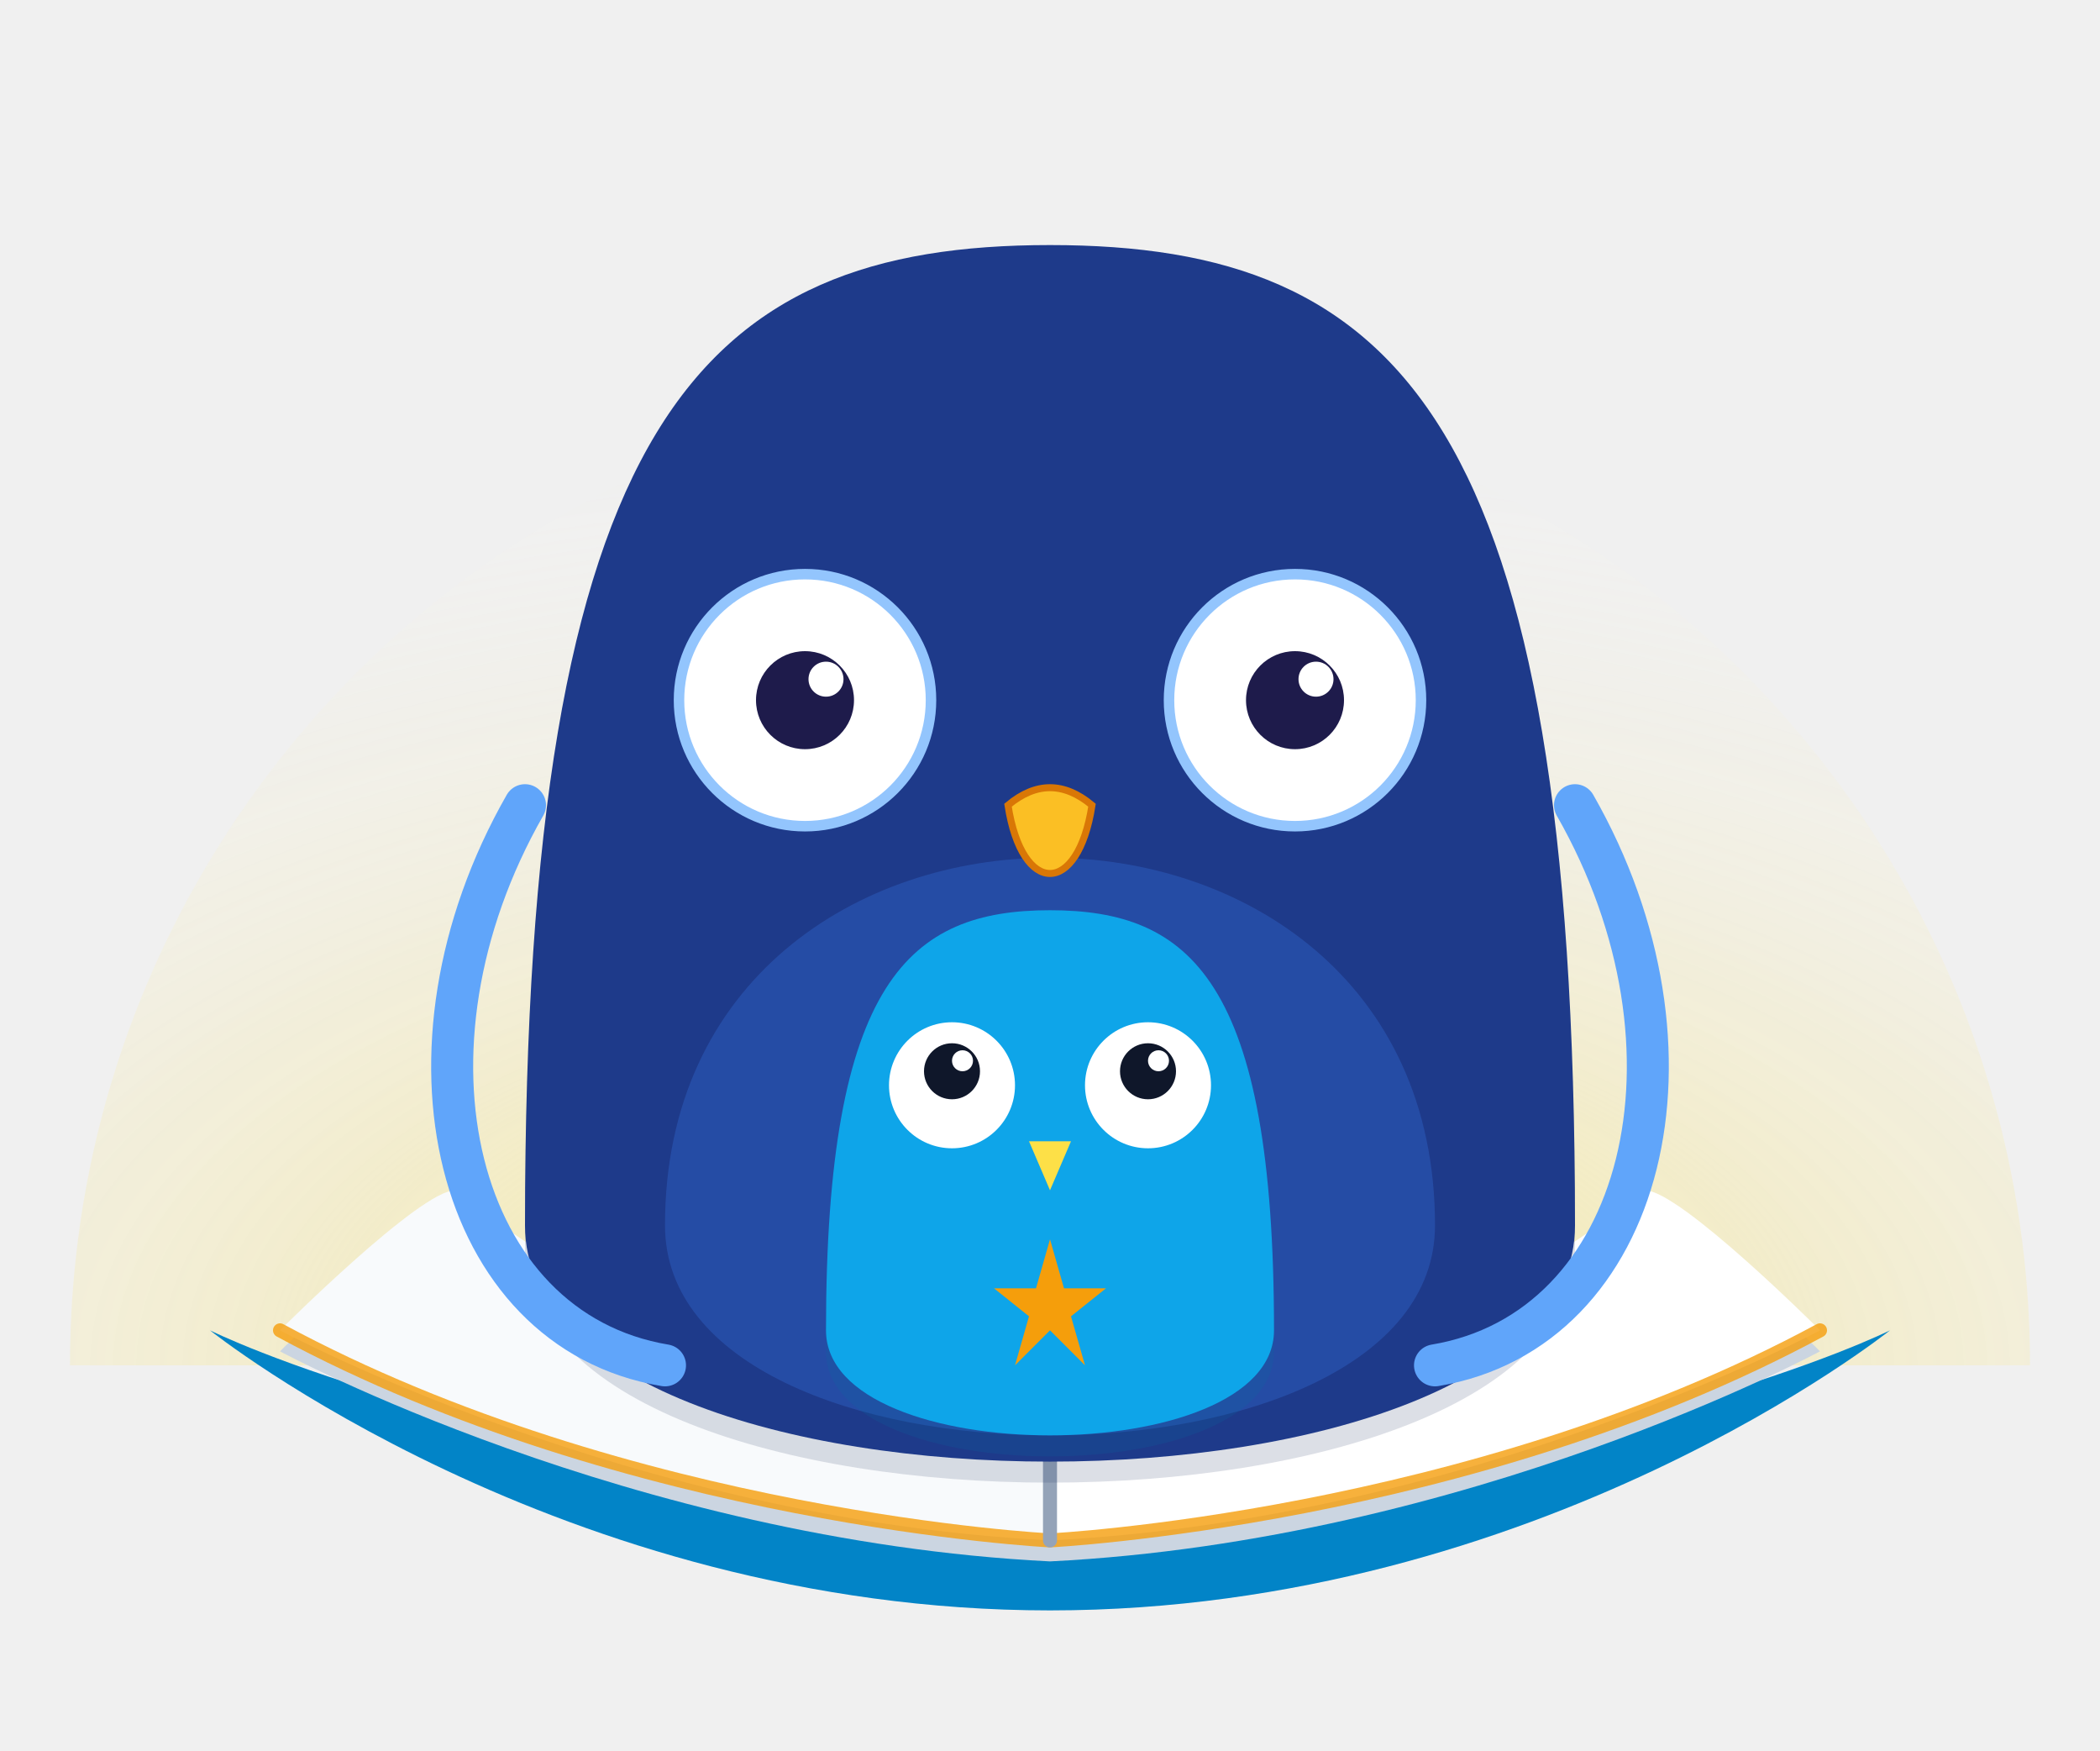
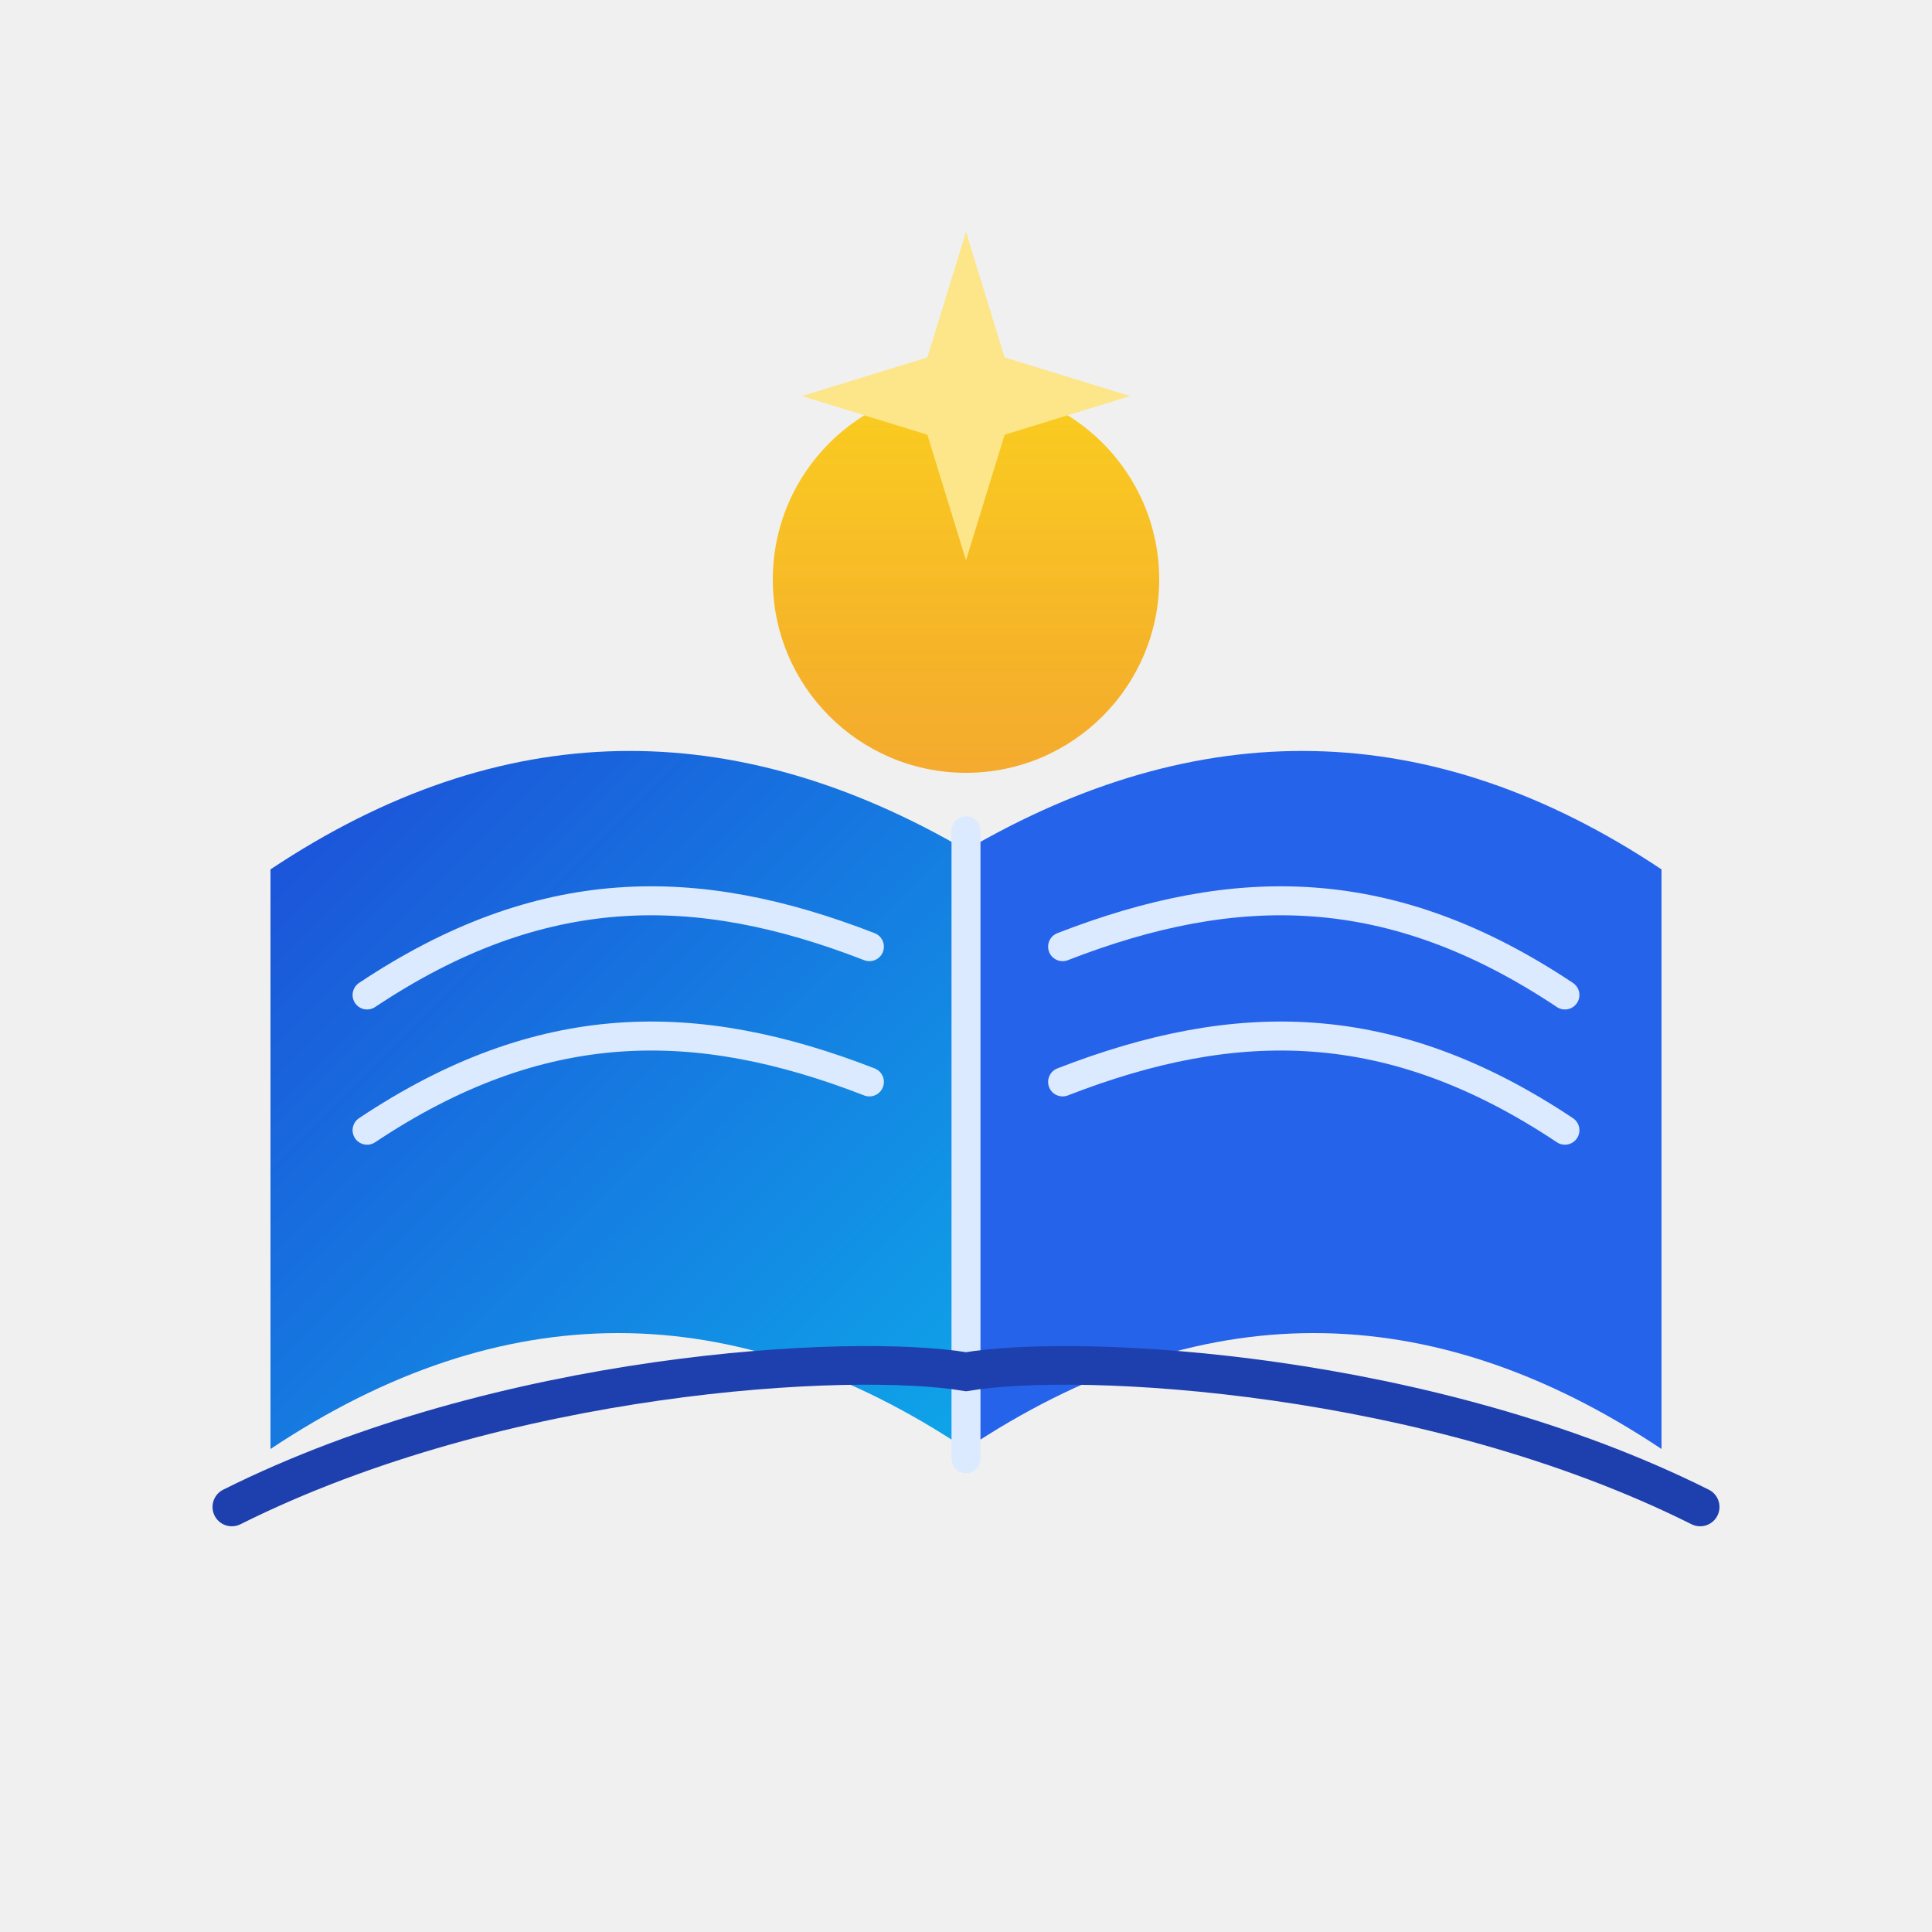
- <svg xmlns="http://www.w3.org/2000/svg" viewBox="50 0 300 250" width="100%" height="100%">
+ <svg xmlns="http://www.w3.org/2000/svg" viewBox="0 0 200 200" width="100%" height="100%">
  <defs>
-     <radialGradient id="knowledgeLight" cx="50%" cy="100%" r="100%">
-       <stop offset="0%" style="stop-color:#fef08a;stop-opacity:0.6" />
-       <stop offset="40%" style="stop-color:#fde047;stop-opacity:0.2" />
-       <stop offset="100%" style="stop-color:#ffffff;stop-opacity:0" />
-     </radialGradient>
+     <linearGradient id="bookBlue" x1="0" y1="0" x2="1" y2="1">
+       <stop offset="0%" stop-color="#1d4ed8" />
+       <stop offset="100%" stop-color="#0ea5e9" />
+     </linearGradient>
+     <linearGradient id="sunGlow" x1="0" y1="0" x2="0" y2="1">
+       <stop offset="0%" stop-color="#facc15" stop-opacity="0.95" />
+       <stop offset="100%" stop-color="#f59e0b" stop-opacity="0.85" />
+     </linearGradient>
  </defs>
-   <path d="M 60,195 A 140 140 0 0 1 340,195 Z" fill="url(#knowledgeLight)" />
-   <g transform="translate(0, 5)">
-     <path d="M 200,210 C 120,205 80,185 80,185 C 80,185 130,225 200,225 C 270,225 320,185 320,185 C 320,185 280,205 200,210 Z" fill="#0284c7" />
-     <path d="M 200,218 C 140,215 90,188 90,188 C 90,188 110,168 115,168 C 140,188 170,198 200,198 Z" fill="#cbd5e1" />
-     <path d="M 200,215 C 140,212 90,185 90,185 C 90,185 110,165 115,165 C 140,185 170,195 200,195 Z" fill="#f8fafc" />
-     <path d="M 200,218 C 260,215 310,188 310,188 C 310,188 290,168 285,168 C 260,188 230,198 200,198 Z" fill="#cbd5e1" />
-     <path d="M 200,215 C 260,212 310,185 310,185 C 310,185 290,165 285,165 C 260,185 230,195 200,195 Z" fill="#ffffff" />
-     <path d="M 90,185 C 140,212 200,215 200,215 C 200,215 260,212 310,185" fill="none" stroke="#f59e0b" stroke-width="2" opacity="0.8" stroke-linecap="round" />
-     <path d="M 200,195 L 200,215" stroke="#94a3b8" stroke-width="2" stroke-linecap="round" />
-   </g>
-   <g transform="translate(0, -10)">
-     <path d="M 125,188 C 125,73 150,48 200,48 C 250,48 275,73 275,188 C 275,233 125,233 125,188 Z" fill="#172554" opacity="0.15" />
-     <path d="M 125,185 C 125,70 150,45 200,45 C 250,45 275,70 275,185 C 275,230 125,230 125,185 Z" fill="#1e3a8a" />
-     <path d="M 145,185 C 145,115 255,115 255,185 C 255,225 145,225 145,185 Z" fill="#3b82f6" opacity="0.25" />
-     <circle cx="165" cy="110" r="18" fill="#ffffff" stroke="#93c5fd" stroke-width="1.5" />
-     <circle cx="165" cy="110" r="7" fill="#1e1b4b" />
-     <circle cx="168" cy="107" r="2.5" fill="#ffffff" />
-     <circle cx="235" cy="110" r="18" fill="#ffffff" stroke="#93c5fd" stroke-width="1.5" />
-     <circle cx="235" cy="110" r="7" fill="#1e1b4b" />
-     <circle cx="238" cy="107" r="2.5" fill="#ffffff" />
-     <path d="M 194,125 Q 200,120 206,125 C 204,138 196,138 194,125 Z" fill="#fbbf24" stroke="#d97706" stroke-width="1" />
-     <path d="M 125,125 C 105,160 115,200 145,205" fill="none" stroke="#60a5fa" stroke-width="6" stroke-linecap="round" />
-     <path d="M 275,125 C 295,160 285,200 255,205" fill="none" stroke="#60a5fa" stroke-width="6" stroke-linecap="round" />
-   </g>
-   <g transform="translate(0, -5)">
-     <path d="M 168,198 C 168,148 180,138 200,138 C 220,138 232,148 232,198 C 232,218 168,218 168,198 Z" fill="#0369a1" opacity="0.2" />
-     <path d="M 168,195 C 168,145 180,135 200,135 C 220,135 232,145 232,195 C 232,215 168,215 168,195 Z" fill="#0ea5e9" />
-     <circle cx="186" cy="160" r="9" fill="#ffffff" />
-     <circle cx="186" cy="158" r="4" fill="#0f172a" />
-     <circle cx="187.5" cy="156.5" r="1.5" fill="#ffffff" />
-     <circle cx="214" cy="160" r="9" fill="#ffffff" />
-     <circle cx="214" cy="158" r="4" fill="#0f172a" />
-     <circle cx="215.5" cy="156.5" r="1.5" fill="#ffffff" />
-     <path d="M 197,168 L 203,168 L 200,175 Z" fill="#fde047" />
-     <polygon points="200,182 202,189 208,189 203,193 205,200 200,195 195,200 197,193 192,189 198,189" fill="#f59e0b" />
-   </g>
+   <circle cx="100" cy="60" r="20" fill="url(#sunGlow)" />
+   <path d="M 100 24 L 104 37 L 117 41 L 104 45 L 100 58 L 96 45 L 83 41 L 96 37 Z" fill="#fde68a" />
+   <path d="M 28 90 C 52 74 76 74 100 88 L 100 150 C 76 134 52 134 28 150 Z" fill="url(#bookBlue)" />
+   <path d="M 172 90 C 148 74 124 74 100 88 L 100 150 C 124 134 148 134 172 150 Z" fill="#2563eb" />
+   <path d="M 100 86 L 100 151" stroke="#dbeafe" stroke-width="3" stroke-linecap="round" />
+   <path d="M 38 103 C 56 91 72 91 90 98" stroke="#dbeafe" stroke-width="3" stroke-linecap="round" fill="none" />
+   <path d="M 38 117 C 56 105 72 105 90 112" stroke="#dbeafe" stroke-width="3" stroke-linecap="round" fill="none" />
+   <path d="M 162 103 C 144 91 128 91 110 98" stroke="#dbeafe" stroke-width="3" stroke-linecap="round" fill="none" />
+   <path d="M 162 117 C 144 105 128 105 110 112" stroke="#dbeafe" stroke-width="3" stroke-linecap="round" fill="none" />
+   <path d="M 24 156 C 52 142 88 140 100 142 C 112 140 148 142 176 156" fill="none" stroke="#1e40af" stroke-width="4" stroke-linecap="round" />
</svg>
